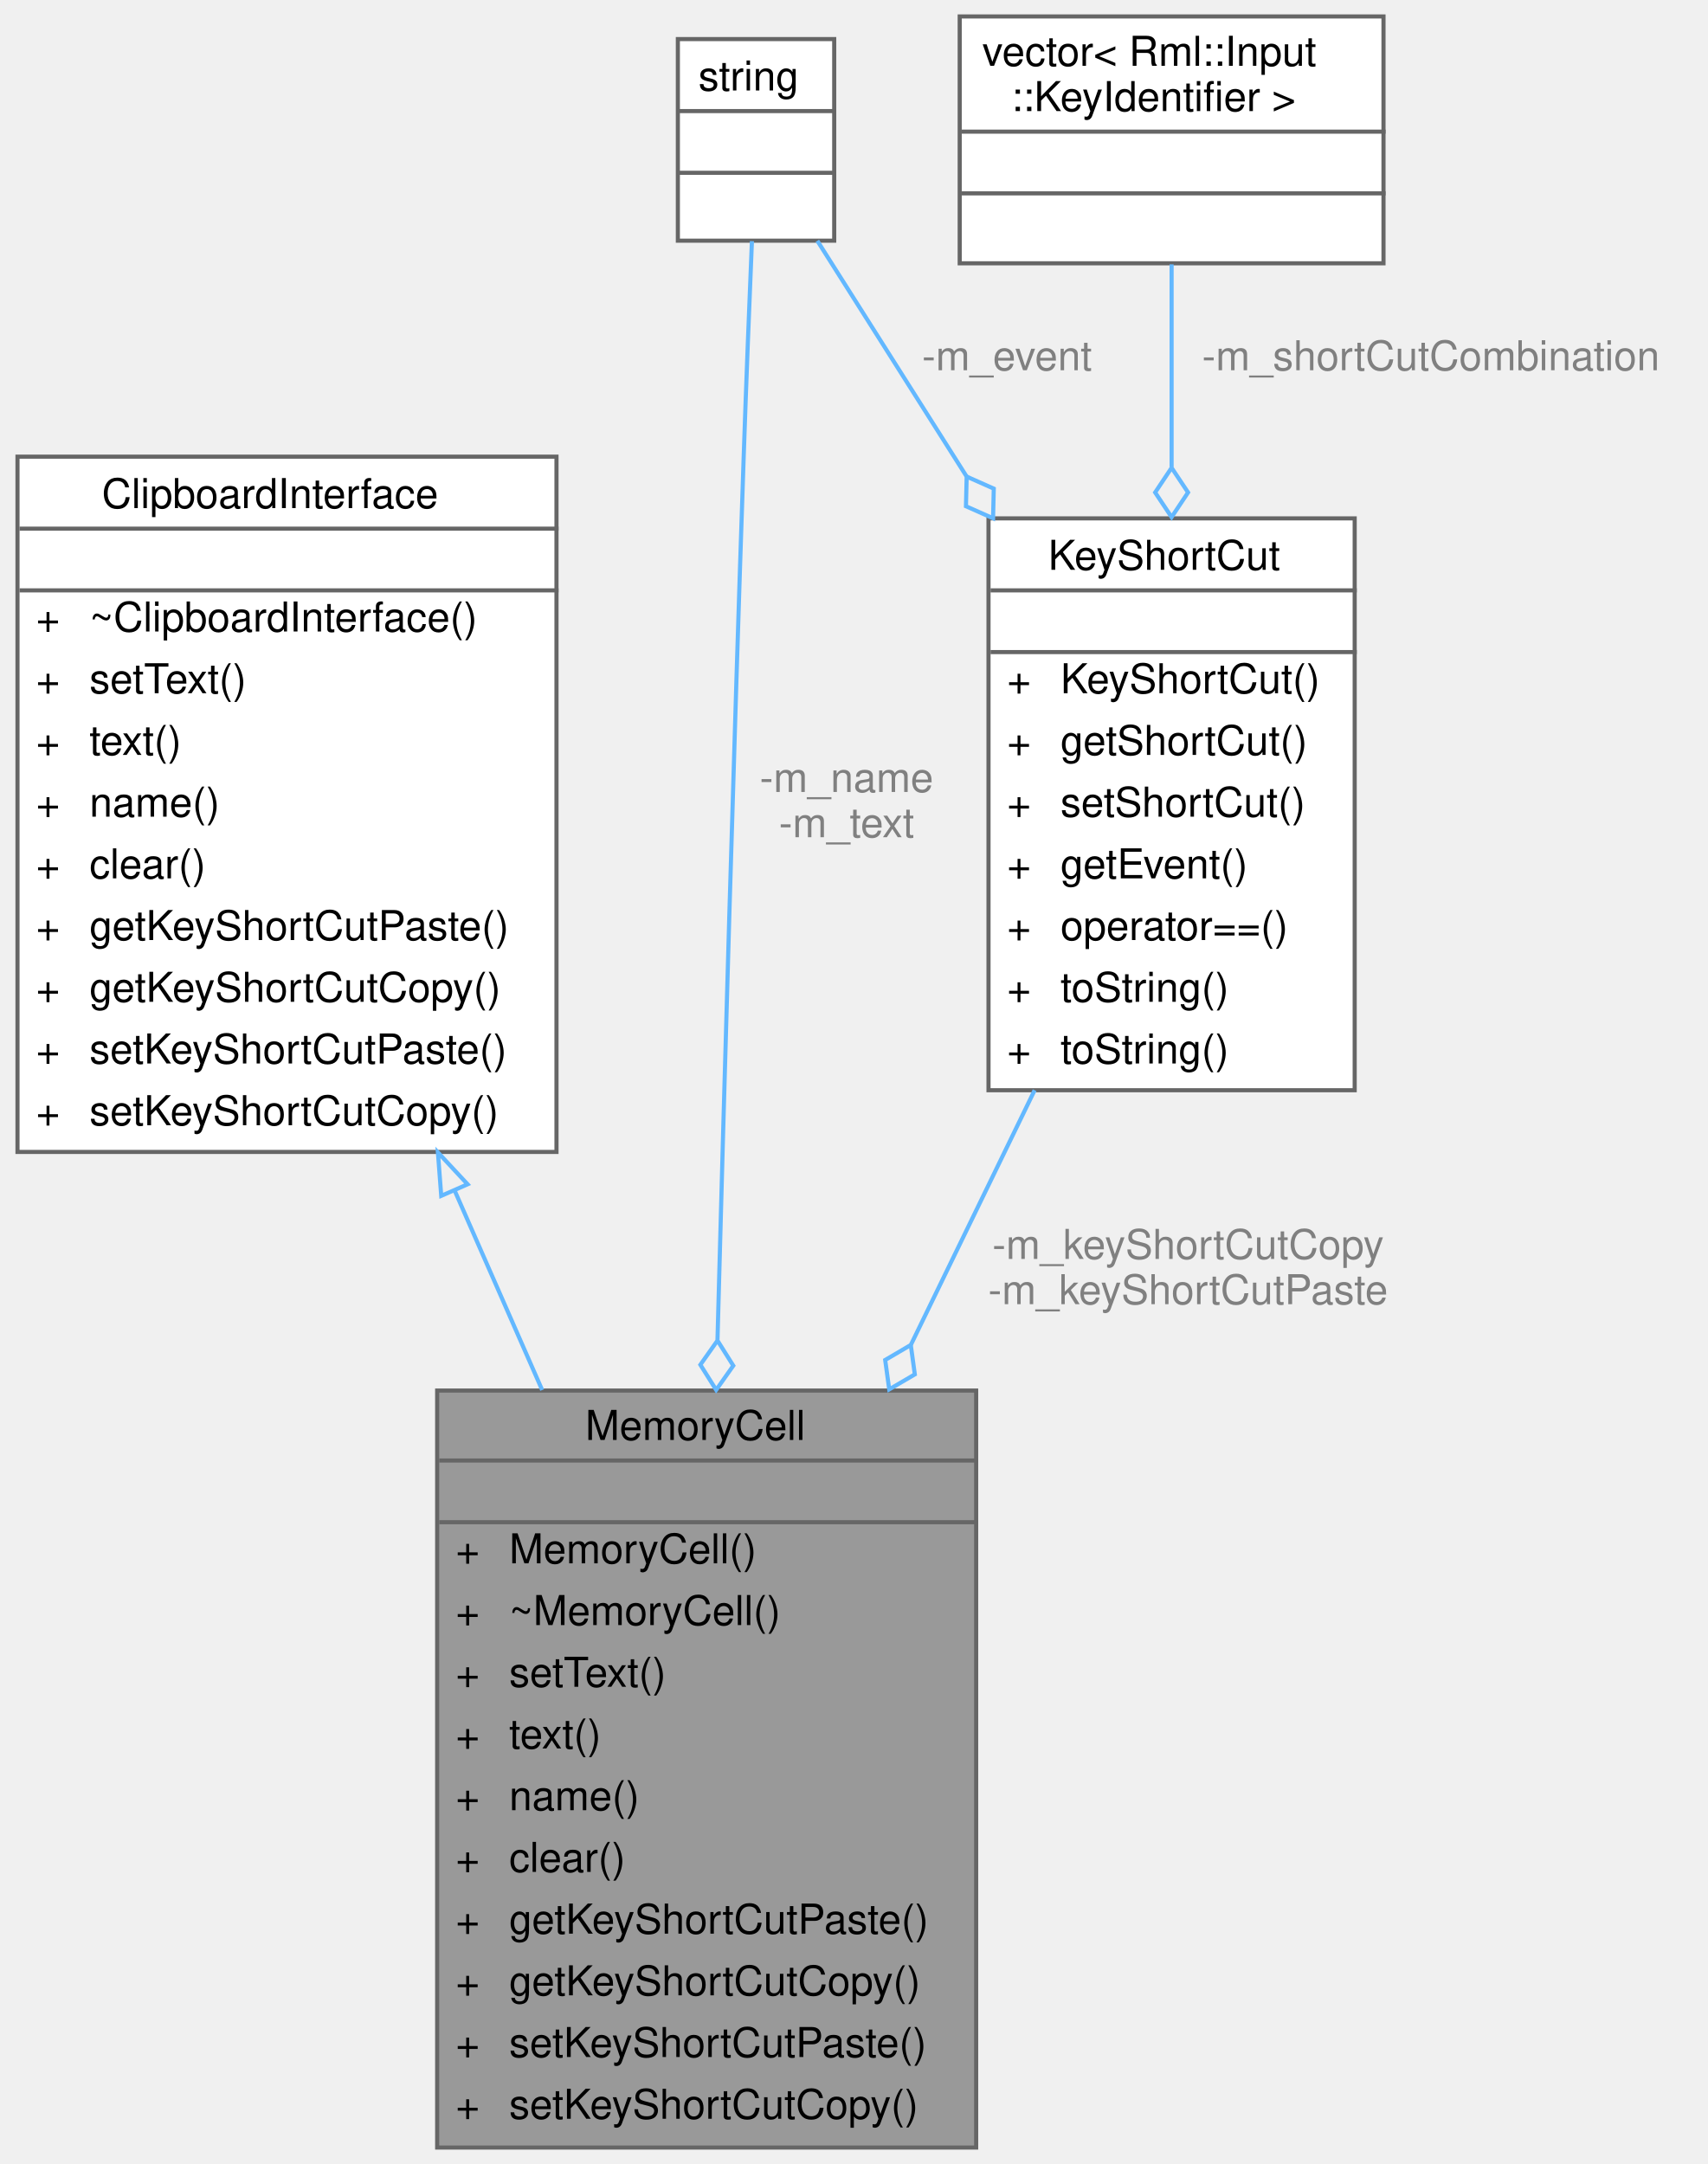
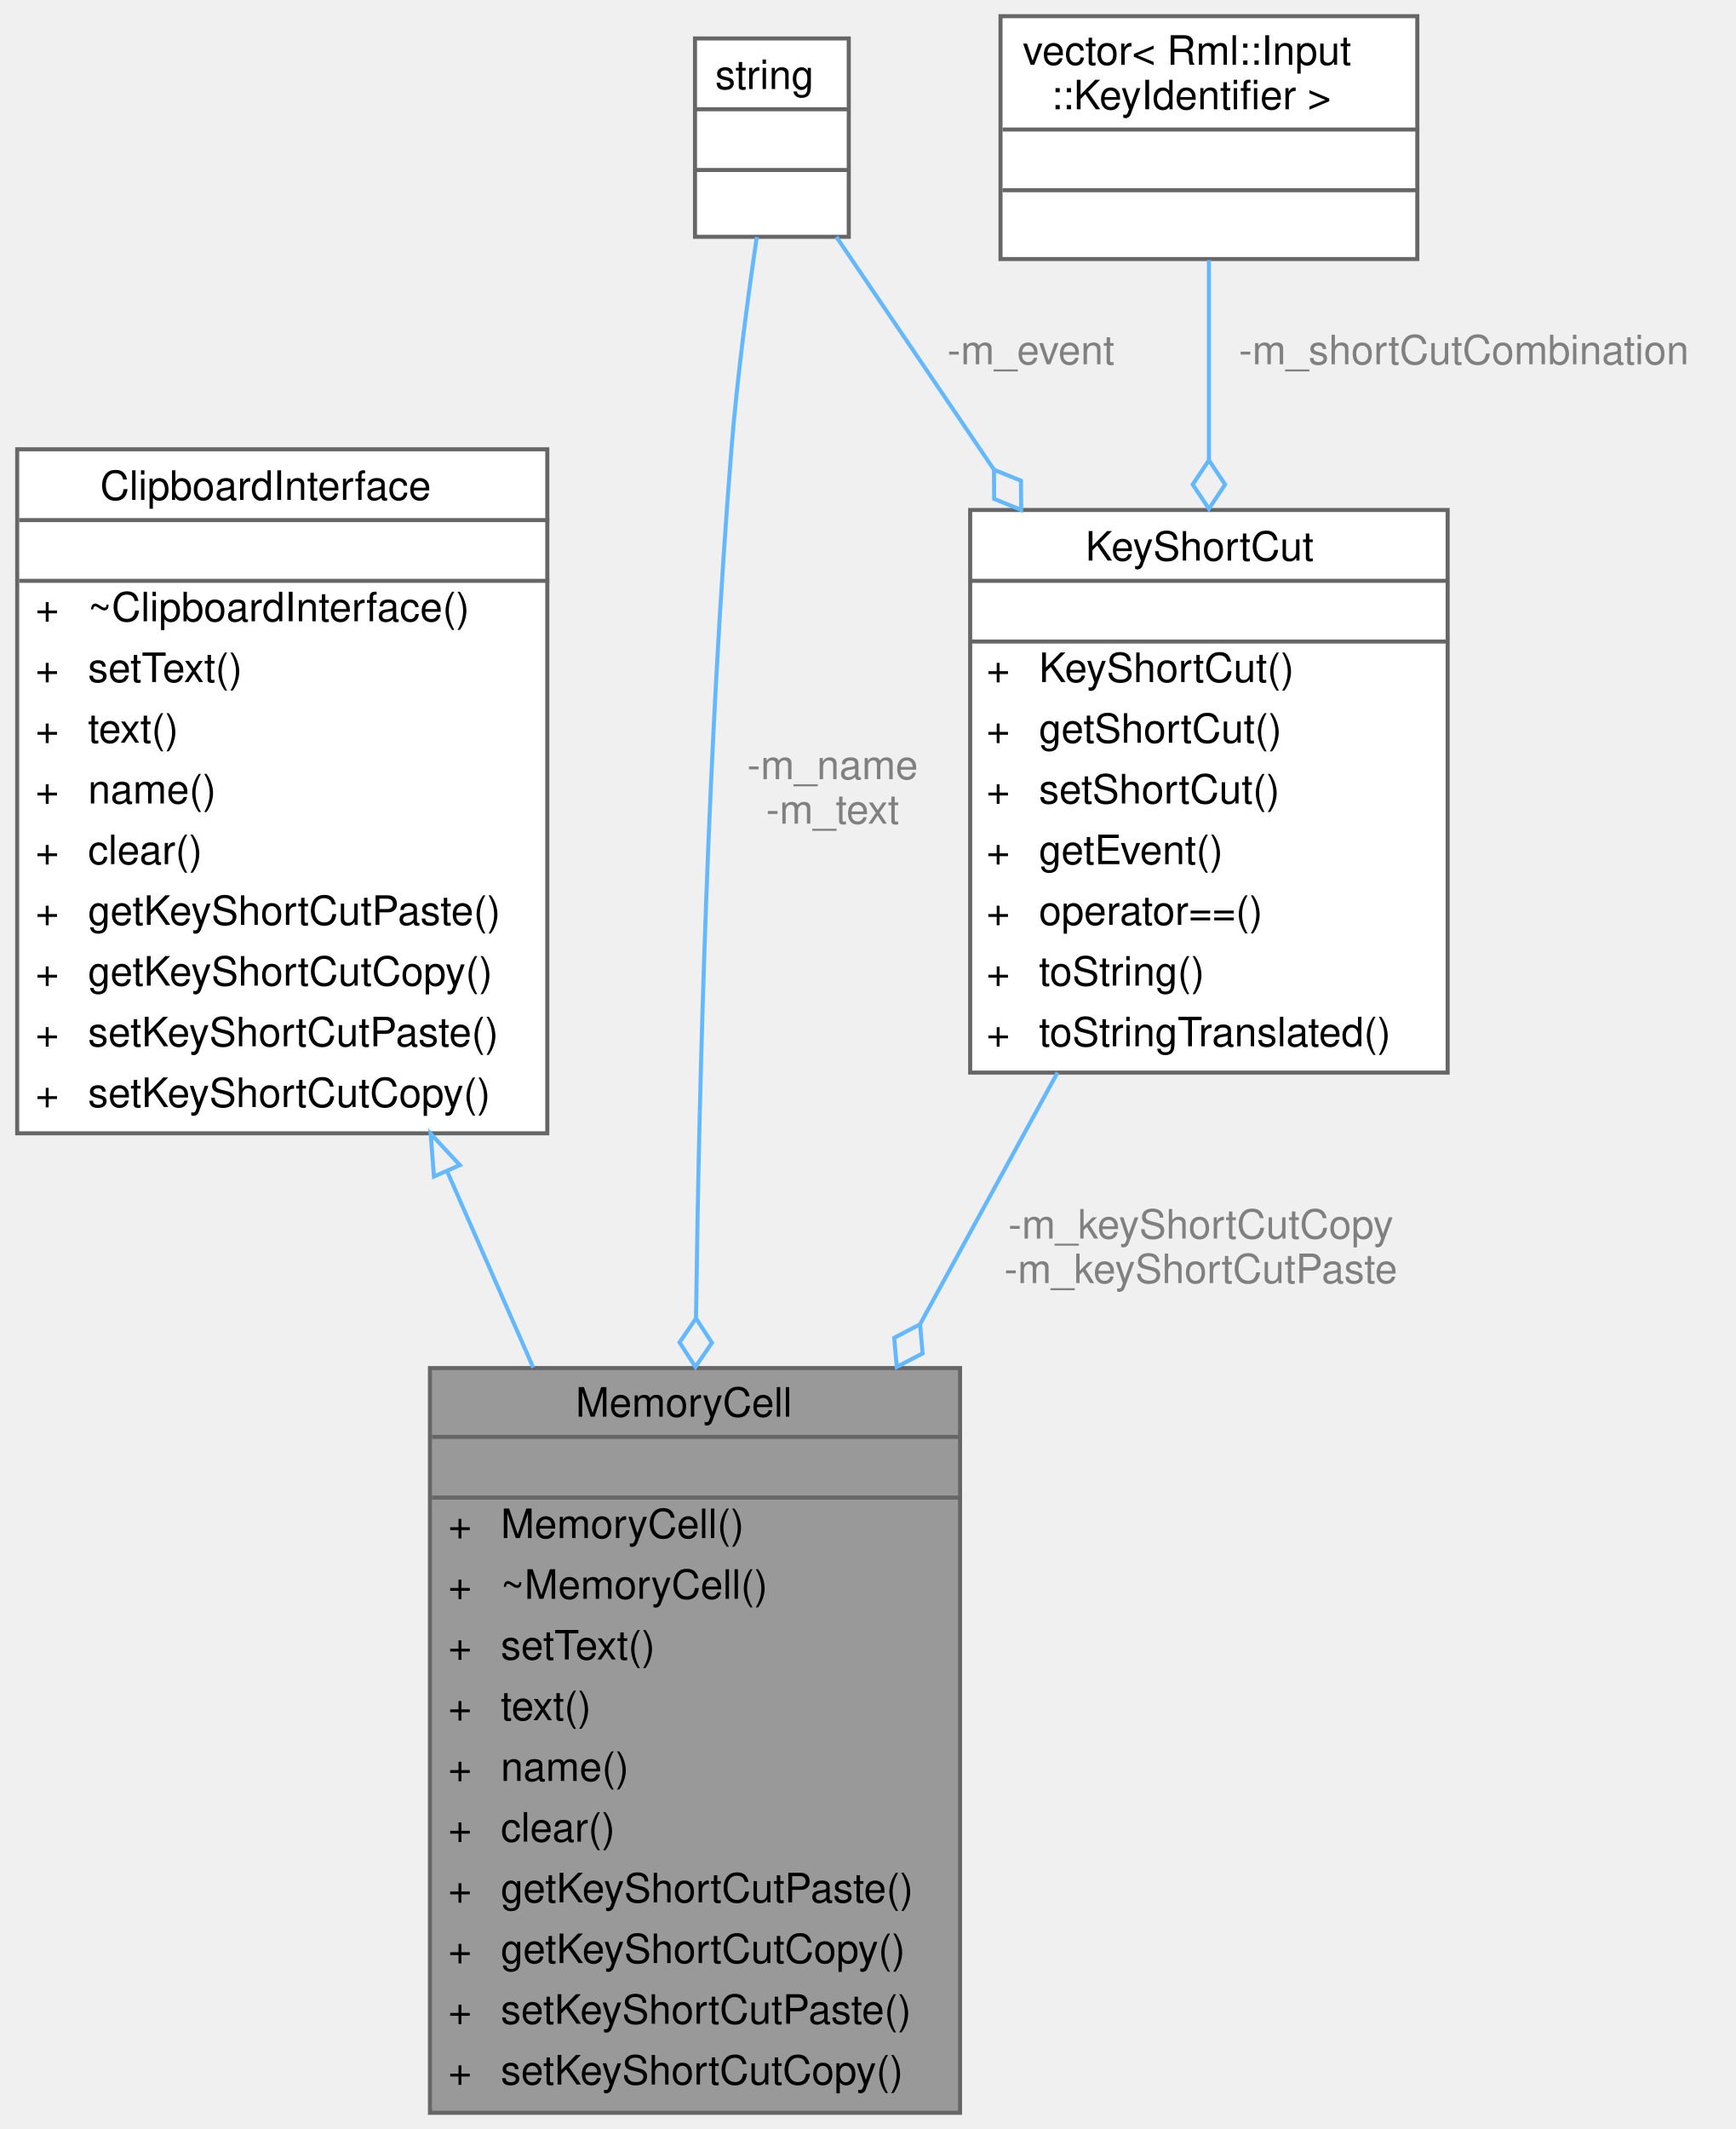
- <svg xmlns="http://www.w3.org/2000/svg" xmlns:xlink="http://www.w3.org/1999/xlink" width="415pt" height="526pt" viewBox="0.00 0.00 414.50 526.00">
+ <svg xmlns="http://www.w3.org/2000/svg" xmlns:xlink="http://www.w3.org/1999/xlink" width="429pt" height="526pt" viewBox="0.00 0.00 428.50 526.00">
  <g id="graph0" class="graph" transform="scale(1 1) rotate(0) translate(4 522)">
    <g id="Node000001" class="node">
      <g id="a_Node000001">
        <a xlink:title=" ">
          <polygon fill="#999999" stroke="transparent" points="233,-184 102,-184 102,0 233,0 233,-184" />
          <text text-anchor="start" x="138" y="-172" font-family="Helvetica,sans-Serif" font-size="10.00">MemoryCell</text>
          <text text-anchor="start" x="166" y="-157" font-family="Helvetica,sans-Serif" font-size="10.00"> </text>
          <text text-anchor="start" x="106.5" y="-142" font-family="Helvetica,sans-Serif" font-size="10.00">+</text>
          <text text-anchor="start" x="119.5" y="-142" font-family="Helvetica,sans-Serif" font-size="10.00">MemoryCell()</text>
          <text text-anchor="start" x="106.5" y="-127" font-family="Helvetica,sans-Serif" font-size="10.00">+</text>
          <text text-anchor="start" x="119.5" y="-127" font-family="Helvetica,sans-Serif" font-size="10.00">~MemoryCell()</text>
          <text text-anchor="start" x="106.5" y="-112" font-family="Helvetica,sans-Serif" font-size="10.00">+</text>
          <text text-anchor="start" x="119.5" y="-112" font-family="Helvetica,sans-Serif" font-size="10.00">setText()</text>
          <text text-anchor="start" x="106.5" y="-97" font-family="Helvetica,sans-Serif" font-size="10.00">+</text>
          <text text-anchor="start" x="119.5" y="-97" font-family="Helvetica,sans-Serif" font-size="10.00">text()</text>
          <text text-anchor="start" x="106.5" y="-82" font-family="Helvetica,sans-Serif" font-size="10.00">+</text>
          <text text-anchor="start" x="119.5" y="-82" font-family="Helvetica,sans-Serif" font-size="10.00">name()</text>
          <text text-anchor="start" x="106.5" y="-67" font-family="Helvetica,sans-Serif" font-size="10.00">+</text>
          <text text-anchor="start" x="119.5" y="-67" font-family="Helvetica,sans-Serif" font-size="10.00">clear()</text>
          <text text-anchor="start" x="106.5" y="-52" font-family="Helvetica,sans-Serif" font-size="10.00">+</text>
          <text text-anchor="start" x="119.5" y="-52" font-family="Helvetica,sans-Serif" font-size="10.00">getKeyShortCutPaste()</text>
          <text text-anchor="start" x="106.5" y="-37" font-family="Helvetica,sans-Serif" font-size="10.00">+</text>
          <text text-anchor="start" x="119.5" y="-37" font-family="Helvetica,sans-Serif" font-size="10.00">getKeyShortCutCopy()</text>
          <text text-anchor="start" x="106.5" y="-22" font-family="Helvetica,sans-Serif" font-size="10.00">+</text>
          <text text-anchor="start" x="119.5" y="-22" font-family="Helvetica,sans-Serif" font-size="10.00">setKeyShortCutPaste()</text>
          <text text-anchor="start" x="106.5" y="-7" font-family="Helvetica,sans-Serif" font-size="10.00">+</text>
          <text text-anchor="start" x="119.5" y="-7" font-family="Helvetica,sans-Serif" font-size="10.00">setKeyShortCutCopy()</text>
          <polygon fill="#666666" stroke="#666666" points="102.5,-167 102.5,-167 233.5,-167 233.5,-167 102.5,-167" />
          <polygon fill="#666666" stroke="#666666" points="102.5,-152 102.5,-152 233.5,-152 233.5,-152 102.5,-152" />
          <polygon fill="none" stroke="#666666" points="102,0 102,-184 233,-184 233,0 102,0" />
        </a>
      </g>
    </g>
    <g id="Node000002" class="node">
      <g id="a_Node000002">
        <a xlink:href="classClipboardInterface.html" target="_top" xlink:title=" ">
          <polygon fill="white" stroke="transparent" points="131,-411 0,-411 0,-242 131,-242 131,-411" />
          <text text-anchor="start" x="20.5" y="-398.5" font-family="Helvetica,sans-Serif" font-size="10.00">ClipboardInterface</text>
          <text text-anchor="start" x="64" y="-383.5" font-family="Helvetica,sans-Serif" font-size="10.00"> </text>
          <text text-anchor="start" x="4.5" y="-368.5" font-family="Helvetica,sans-Serif" font-size="10.00">+</text>
          <text text-anchor="start" x="17.5" y="-368.5" font-family="Helvetica,sans-Serif" font-size="10.00">~ClipboardInterface()</text>
          <text text-anchor="start" x="4.5" y="-353.5" font-family="Helvetica,sans-Serif" font-size="10.00">+</text>
          <text text-anchor="start" x="17.5" y="-353.5" font-family="Helvetica,sans-Serif" font-size="10.00">setText()</text>
          <text text-anchor="start" x="4.5" y="-338.5" font-family="Helvetica,sans-Serif" font-size="10.00">+</text>
          <text text-anchor="start" x="17.5" y="-338.5" font-family="Helvetica,sans-Serif" font-size="10.00">text()</text>
          <text text-anchor="start" x="4.5" y="-323.5" font-family="Helvetica,sans-Serif" font-size="10.00">+</text>
          <text text-anchor="start" x="17.5" y="-323.5" font-family="Helvetica,sans-Serif" font-size="10.00">name()</text>
          <text text-anchor="start" x="4.5" y="-308.5" font-family="Helvetica,sans-Serif" font-size="10.00">+</text>
          <text text-anchor="start" x="17.5" y="-308.5" font-family="Helvetica,sans-Serif" font-size="10.00">clear()</text>
          <text text-anchor="start" x="4.5" y="-293.5" font-family="Helvetica,sans-Serif" font-size="10.00">+</text>
          <text text-anchor="start" x="17.5" y="-293.5" font-family="Helvetica,sans-Serif" font-size="10.00">getKeyShortCutPaste()</text>
          <text text-anchor="start" x="4.5" y="-278.5" font-family="Helvetica,sans-Serif" font-size="10.00">+</text>
          <text text-anchor="start" x="17.5" y="-278.5" font-family="Helvetica,sans-Serif" font-size="10.00">getKeyShortCutCopy()</text>
          <text text-anchor="start" x="4.5" y="-263.5" font-family="Helvetica,sans-Serif" font-size="10.00">+</text>
          <text text-anchor="start" x="17.5" y="-263.5" font-family="Helvetica,sans-Serif" font-size="10.00">setKeyShortCutPaste()</text>
          <text text-anchor="start" x="4.5" y="-248.5" font-family="Helvetica,sans-Serif" font-size="10.00">+</text>
          <text text-anchor="start" x="17.5" y="-248.5" font-family="Helvetica,sans-Serif" font-size="10.00">setKeyShortCutCopy()</text>
          <polygon fill="#666666" stroke="#666666" points="0.5,-393.5 0.5,-393.5 131.5,-393.5 131.5,-393.5 0.5,-393.5" />
          <polygon fill="#666666" stroke="#666666" points="0.5,-378.5 0.5,-378.5 131.5,-378.5 131.5,-378.5 0.5,-378.5" />
          <polygon fill="none" stroke="#666666" points="0,-242 0,-411 131,-411 131,-242 0,-242" />
        </a>
      </g>
    </g>
    <g id="edge1_Node000001_Node000002" class="edge">
      <g id="a_edge1_Node000001_Node000002">
        <a xlink:title=" ">
          <path fill="none" stroke="#63b8ff" d="M106.27,-232.57C113.27,-216.61 120.54,-200.04 127.52,-184.13" />
          <polygon fill="none" stroke="#63b8ff" points="102.99,-231.33 102.18,-241.89 109.4,-234.14 102.99,-231.33" />
        </a>
      </g>
    </g>
    <g id="Node000003" class="node">
      <g id="a_Node000003">
        <a xlink:title=" ">
-           <polygon fill="white" stroke="transparent" points="198.5,-512.5 160.5,-512.5 160.5,-463.5 198.5,-463.5 198.5,-512.5" />
-           <text text-anchor="start" x="165.5" y="-500" font-family="Helvetica,sans-Serif" font-size="10.00">string</text>
-           <text text-anchor="start" x="177.5" y="-485" font-family="Helvetica,sans-Serif" font-size="10.00"> </text>
-           <text text-anchor="start" x="177.5" y="-470" font-family="Helvetica,sans-Serif" font-size="10.00"> </text>
-           <polygon fill="#666666" stroke="#666666" points="160.5,-495 160.5,-495 198.5,-495 198.5,-495 160.5,-495" />
-           <polygon fill="#666666" stroke="#666666" points="160.5,-480 160.5,-480 198.5,-480 198.5,-480 160.5,-480" />
-           <polygon fill="none" stroke="#666666" points="160.5,-463.5 160.5,-512.5 198.5,-512.5 198.5,-463.5 160.5,-463.5" />
+           <polygon fill="white" stroke="transparent" points="205.5,-512.5 167.5,-512.5 167.5,-463.5 205.5,-463.5 205.5,-512.5" />
+           <text text-anchor="start" x="172.5" y="-500" font-family="Helvetica,sans-Serif" font-size="10.00">string</text>
+           <text text-anchor="start" x="184.5" y="-485" font-family="Helvetica,sans-Serif" font-size="10.00"> </text>
+           <text text-anchor="start" x="184.5" y="-470" font-family="Helvetica,sans-Serif" font-size="10.00"> </text>
+           <polygon fill="#666666" stroke="#666666" points="167.5,-495 167.5,-495 205.5,-495 205.5,-495 167.5,-495" />
+           <polygon fill="#666666" stroke="#666666" points="167.5,-480 167.5,-480 205.5,-480 205.5,-480 167.5,-480" />
+           <polygon fill="none" stroke="#666666" points="167.5,-463.5 167.5,-512.5 205.5,-512.5 205.5,-463.5 167.5,-463.5" />
        </a>
      </g>
    </g>
    <g id="edge2_Node000001_Node000003" class="edge">
      <g id="a_edge2_Node000001_Node000003">
        <a xlink:title=" ">
-           <path fill="none" stroke="#63b8ff" d="M178.5,-463.38C177.88,-448.38 177.09,-428.55 176.5,-411 174.07,-339.33 171.79,-258.55 170.13,-196.35" />
-           <polygon fill="none" stroke="#63b8ff" points="170.13,-196.16 165.97,-190.27 169.81,-184.16 173.97,-190.05 170.13,-196.16" />
+           <path fill="none" stroke="#63b8ff" d="M182.77,-463.44C180.55,-448.47 177.91,-428.64 176.5,-411 170.8,-339.51 168.57,-258.74 167.75,-196.48" />
+           <polygon fill="none" stroke="#63b8ff" points="167.75,-196.29 163.68,-190.34 167.61,-184.29 171.68,-190.24 167.75,-196.29" />
        </a>
      </g>
      <text text-anchor="middle" x="201.5" y="-329.5" font-family="Helvetica,sans-Serif" font-size="10.00" fill="grey"> -m_name</text>
      <text text-anchor="middle" x="201.5" y="-318.5" font-family="Helvetica,sans-Serif" font-size="10.00" fill="grey">-m_text</text>
    </g>
    <g id="Node000004" class="node">
      <g id="a_Node000004">
        <a xlink:href="classKeyShortCut.html" target="_top" xlink:title=" ">
-           <polygon fill="white" stroke="transparent" points="325,-396 236,-396 236,-257 325,-257 325,-396" />
-           <text text-anchor="start" x="250.5" y="-383.5" font-family="Helvetica,sans-Serif" font-size="10.00">KeyShortCut</text>
-           <text text-anchor="start" x="279" y="-368.5" font-family="Helvetica,sans-Serif" font-size="10.00"> </text>
-           <text text-anchor="start" x="240.5" y="-353.5" font-family="Helvetica,sans-Serif" font-size="10.00">+</text>
-           <text text-anchor="start" x="253.5" y="-353.5" font-family="Helvetica,sans-Serif" font-size="10.00">KeyShortCut()</text>
-           <text text-anchor="start" x="240.5" y="-338.5" font-family="Helvetica,sans-Serif" font-size="10.00">+</text>
-           <text text-anchor="start" x="253.5" y="-338.5" font-family="Helvetica,sans-Serif" font-size="10.00">getShortCut()</text>
-           <text text-anchor="start" x="240.5" y="-323.5" font-family="Helvetica,sans-Serif" font-size="10.00">+</text>
-           <text text-anchor="start" x="253.5" y="-323.5" font-family="Helvetica,sans-Serif" font-size="10.00">setShortCut()</text>
-           <text text-anchor="start" x="240.5" y="-308.5" font-family="Helvetica,sans-Serif" font-size="10.00">+</text>
-           <text text-anchor="start" x="253.5" y="-308.5" font-family="Helvetica,sans-Serif" font-size="10.00">getEvent()</text>
-           <text text-anchor="start" x="240.5" y="-293.5" font-family="Helvetica,sans-Serif" font-size="10.00">+</text>
-           <text text-anchor="start" x="253.5" y="-293.5" font-family="Helvetica,sans-Serif" font-size="10.00">operator==()</text>
-           <text text-anchor="start" x="240.5" y="-278.5" font-family="Helvetica,sans-Serif" font-size="10.00">+</text>
-           <text text-anchor="start" x="253.5" y="-278.5" font-family="Helvetica,sans-Serif" font-size="10.00">toString()</text>
-           <text text-anchor="start" x="240.5" y="-263.5" font-family="Helvetica,sans-Serif" font-size="10.00">+</text>
-           <text text-anchor="start" x="253.5" y="-263.5" font-family="Helvetica,sans-Serif" font-size="10.00">toString()</text>
-           <polygon fill="#666666" stroke="#666666" points="236.5,-378.5 236.5,-378.5 325.5,-378.5 325.5,-378.5 236.5,-378.5" />
-           <polygon fill="#666666" stroke="#666666" points="236.5,-363.5 236.5,-363.5 325.5,-363.5 325.5,-363.5 236.5,-363.5" />
-           <polygon fill="none" stroke="#666666" points="236,-257 236,-396 325,-396 325,-257 236,-257" />
+           <polygon fill="white" stroke="transparent" points="353.5,-396 235.5,-396 235.5,-257 353.5,-257 353.5,-396" />
+           <text text-anchor="start" x="264" y="-383.5" font-family="Helvetica,sans-Serif" font-size="10.00">KeyShortCut</text>
+           <text text-anchor="start" x="292.5" y="-368.5" font-family="Helvetica,sans-Serif" font-size="10.00"> </text>
+           <text text-anchor="start" x="239.5" y="-353.5" font-family="Helvetica,sans-Serif" font-size="10.00">+</text>
+           <text text-anchor="start" x="252.5" y="-353.5" font-family="Helvetica,sans-Serif" font-size="10.00">KeyShortCut()</text>
+           <text text-anchor="start" x="239.5" y="-338.5" font-family="Helvetica,sans-Serif" font-size="10.00">+</text>
+           <text text-anchor="start" x="252.5" y="-338.5" font-family="Helvetica,sans-Serif" font-size="10.00">getShortCut()</text>
+           <text text-anchor="start" x="239.5" y="-323.5" font-family="Helvetica,sans-Serif" font-size="10.00">+</text>
+           <text text-anchor="start" x="252.5" y="-323.5" font-family="Helvetica,sans-Serif" font-size="10.00">setShortCut()</text>
+           <text text-anchor="start" x="239.5" y="-308.5" font-family="Helvetica,sans-Serif" font-size="10.00">+</text>
+           <text text-anchor="start" x="252.5" y="-308.5" font-family="Helvetica,sans-Serif" font-size="10.00">getEvent()</text>
+           <text text-anchor="start" x="239.5" y="-293.5" font-family="Helvetica,sans-Serif" font-size="10.00">+</text>
+           <text text-anchor="start" x="252.5" y="-293.5" font-family="Helvetica,sans-Serif" font-size="10.00">operator==()</text>
+           <text text-anchor="start" x="239.5" y="-278.5" font-family="Helvetica,sans-Serif" font-size="10.00">+</text>
+           <text text-anchor="start" x="252.5" y="-278.5" font-family="Helvetica,sans-Serif" font-size="10.00">toString()</text>
+           <text text-anchor="start" x="239.5" y="-263.5" font-family="Helvetica,sans-Serif" font-size="10.00">+</text>
+           <text text-anchor="start" x="252.5" y="-263.5" font-family="Helvetica,sans-Serif" font-size="10.00">toStringTranslated()</text>
+           <polygon fill="#666666" stroke="#666666" points="235.5,-378.5 235.5,-378.5 353.5,-378.5 353.5,-378.5 235.5,-378.5" />
+           <polygon fill="#666666" stroke="#666666" points="235.5,-363.5 235.5,-363.5 353.5,-363.5 353.5,-363.5 235.5,-363.5" />
+           <polygon fill="none" stroke="#666666" points="235.5,-257 235.5,-396 353.5,-396 353.5,-257 235.5,-257" />
        </a>
      </g>
    </g>
    <g id="edge5_Node000004_Node000003" class="edge">
      <g id="a_edge5_Node000004_Node000003">
        <a xlink:title=" ">
-           <path fill="none" stroke="#63b8ff" d="M194.4,-463.47C204.12,-448.12 217.41,-427.14 230.64,-406.24" />
-           <polygon fill="none" stroke="#63b8ff" points="230.69,-406.16 230.52,-398.95 237.11,-396.02 237.28,-403.23 230.69,-406.16" />
+           <path fill="none" stroke="#63b8ff" d="M202.44,-463.47C212.87,-448.05 227.16,-426.95 241.38,-405.96" />
+           <polygon fill="none" stroke="#63b8ff" points="241.38,-405.95 241.43,-398.74 248.11,-396.02 248.05,-403.23 241.38,-405.95" />
        </a>
      </g>
-       <text text-anchor="middle" x="240.5" y="-432" font-family="Helvetica,sans-Serif" font-size="10.00" fill="grey"> -m_event</text>
+       <text text-anchor="middle" x="250.5" y="-432" font-family="Helvetica,sans-Serif" font-size="10.00" fill="grey"> -m_event</text>
    </g>
    <g id="edge3_Node000001_Node000004" class="edge">
      <g id="a_edge3_Node000001_Node000004">
        <a xlink:title=" ">
-           <path fill="none" stroke="#63b8ff" d="M247.21,-257C237.78,-237.61 227.32,-216.07 217.15,-195.15" />
-           <polygon fill="none" stroke="#63b8ff" points="217.11,-195.08 210.89,-191.43 211.87,-184.29 218.09,-187.93 217.11,-195.08" />
+           <path fill="none" stroke="#63b8ff" d="M257.08,-257C246.44,-237.52 234.62,-215.87 223.14,-194.87" />
+           <polygon fill="none" stroke="#63b8ff" points="223.12,-194.82 216.73,-191.47 217.36,-184.29 223.75,-187.63 223.12,-194.82" />
        </a>
      </g>
-       <text text-anchor="middle" x="284.5" y="-216" font-family="Helvetica,sans-Serif" font-size="10.00" fill="grey"> -m_keyShortCutCopy</text>
-       <text text-anchor="middle" x="284.5" y="-205" font-family="Helvetica,sans-Serif" font-size="10.00" fill="grey">-m_keyShortCutPaste</text>
+       <text text-anchor="middle" x="292.5" y="-216" font-family="Helvetica,sans-Serif" font-size="10.00" fill="grey"> -m_keyShortCutCopy</text>
+       <text text-anchor="middle" x="292.5" y="-205" font-family="Helvetica,sans-Serif" font-size="10.00" fill="grey">-m_keyShortCutPaste</text>
    </g>
    <g id="Node000005" class="node">
      <g id="a_Node000005">
        <a xlink:title=" ">
-           <polygon fill="white" stroke="transparent" points="332,-518 229,-518 229,-458 332,-458 332,-518" />
-           <text text-anchor="start" x="234.5" y="-506" font-family="Helvetica,sans-Serif" font-size="10.00">vector&lt; Rml::Input</text>
-           <text text-anchor="start" x="241.5" y="-495" font-family="Helvetica,sans-Serif" font-size="10.00">::KeyIdentifier &gt;</text>
-           <text text-anchor="start" x="279" y="-480" font-family="Helvetica,sans-Serif" font-size="10.00"> </text>
-           <text text-anchor="start" x="279" y="-465" font-family="Helvetica,sans-Serif" font-size="10.00"> </text>
-           <polygon fill="#666666" stroke="#666666" points="229.5,-490 229.5,-490 332.5,-490 332.5,-490 229.5,-490" />
-           <polygon fill="#666666" stroke="#666666" points="229.5,-475 229.5,-475 332.5,-475 332.5,-475 229.5,-475" />
-           <polygon fill="none" stroke="#666666" points="229,-458 229,-518 332,-518 332,-458 229,-458" />
+           <polygon fill="white" stroke="transparent" points="346,-518 243,-518 243,-458 346,-458 346,-518" />
+           <text text-anchor="start" x="248.5" y="-506" font-family="Helvetica,sans-Serif" font-size="10.00">vector&lt; Rml::Input</text>
+           <text text-anchor="start" x="255.5" y="-495" font-family="Helvetica,sans-Serif" font-size="10.00">::KeyIdentifier &gt;</text>
+           <text text-anchor="start" x="293" y="-480" font-family="Helvetica,sans-Serif" font-size="10.00"> </text>
+           <text text-anchor="start" x="293" y="-465" font-family="Helvetica,sans-Serif" font-size="10.00"> </text>
+           <polygon fill="#666666" stroke="#666666" points="243.5,-490 243.5,-490 346.5,-490 346.5,-490 243.5,-490" />
+           <polygon fill="#666666" stroke="#666666" points="243.5,-475 243.5,-475 346.5,-475 346.5,-475 243.5,-475" />
+           <polygon fill="none" stroke="#666666" points="243,-458 243,-518 346,-518 346,-458 243,-458" />
        </a>
      </g>
    </g>
    <g id="edge4_Node000004_Node000005" class="edge">
      <g id="a_edge4_Node000004_Node000005">
        <a xlink:title=" ">
-           <path fill="none" stroke="#63b8ff" d="M280.5,-457.75C280.5,-443.72 280.5,-426.14 280.5,-408.49" />
-           <polygon fill="none" stroke="#63b8ff" points="280.5,-408.3 276.5,-402.3 280.5,-396.3 284.5,-402.3 280.5,-408.3" />
+           <path fill="none" stroke="#63b8ff" d="M294.5,-457.75C294.5,-443.72 294.5,-426.14 294.5,-408.49" />
+           <polygon fill="none" stroke="#63b8ff" points="294.5,-408.3 290.5,-402.3 294.5,-396.3 298.5,-402.3 294.5,-408.3" />
        </a>
      </g>
-       <text text-anchor="middle" x="343.5" y="-432" font-family="Helvetica,sans-Serif" font-size="10.00" fill="grey"> -m_shortCutCombination</text>
+       <text text-anchor="middle" x="357.5" y="-432" font-family="Helvetica,sans-Serif" font-size="10.00" fill="grey"> -m_shortCutCombination</text>
    </g>
  </g>
</svg>
